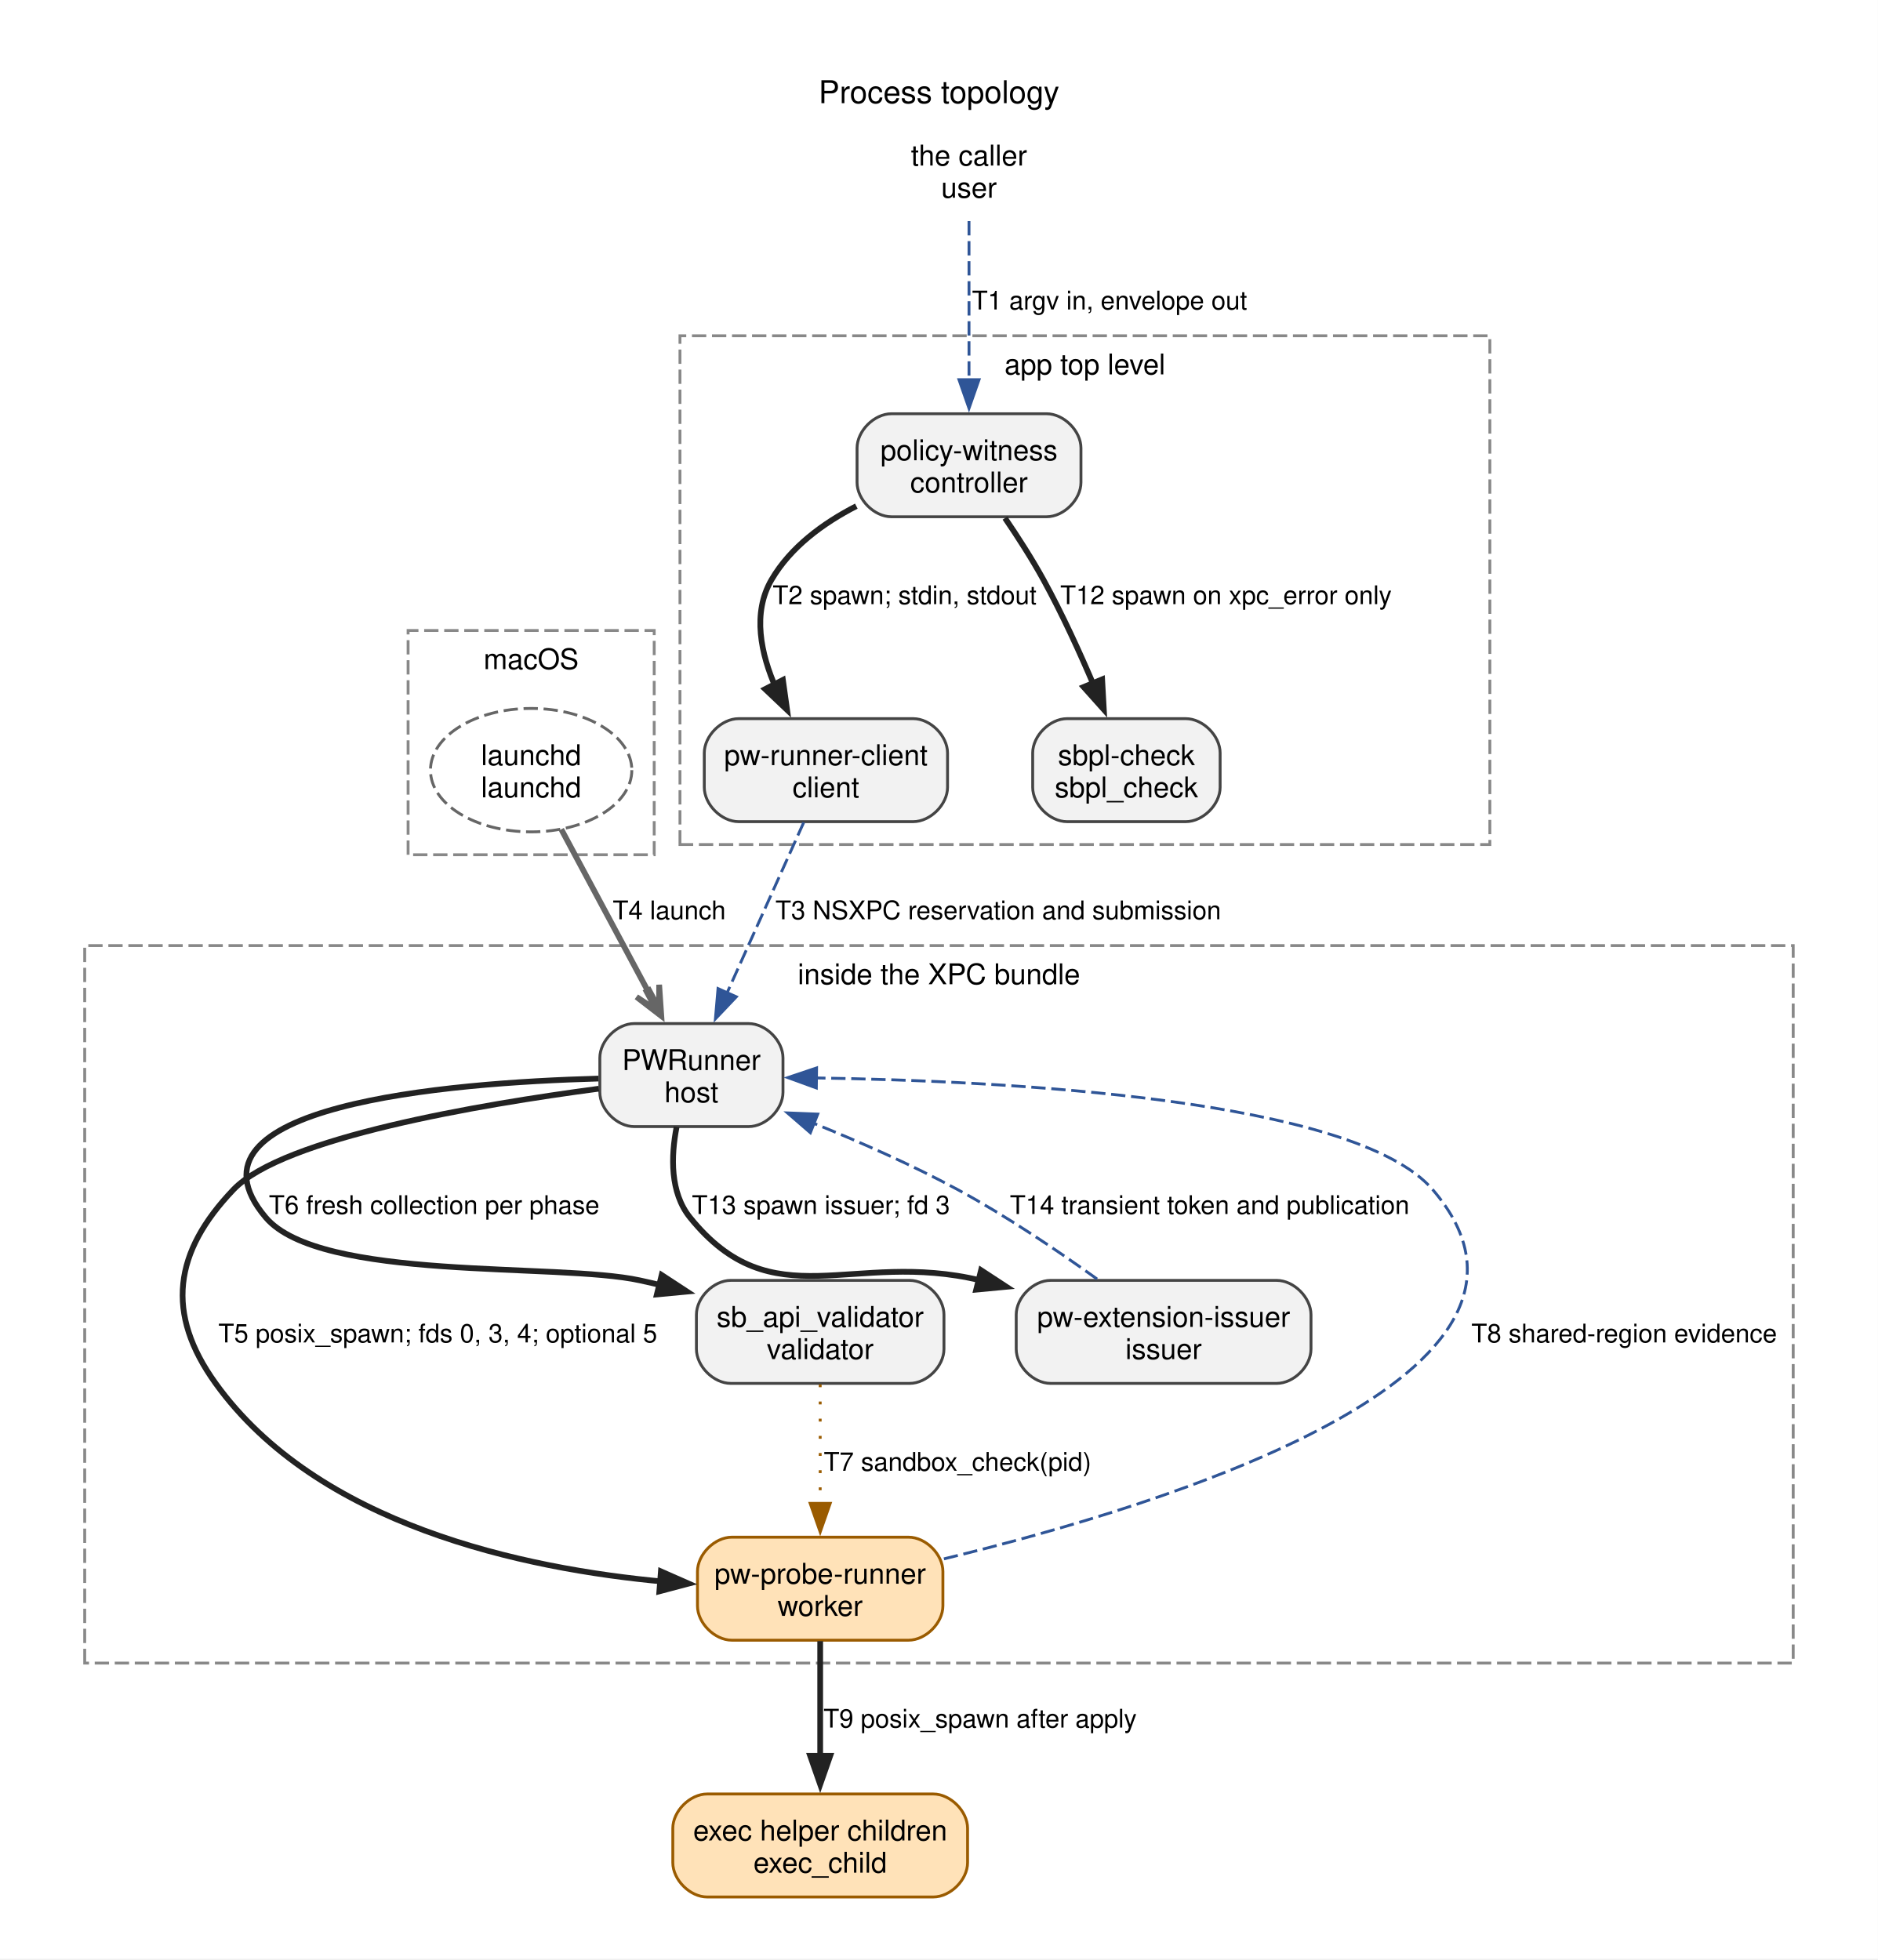
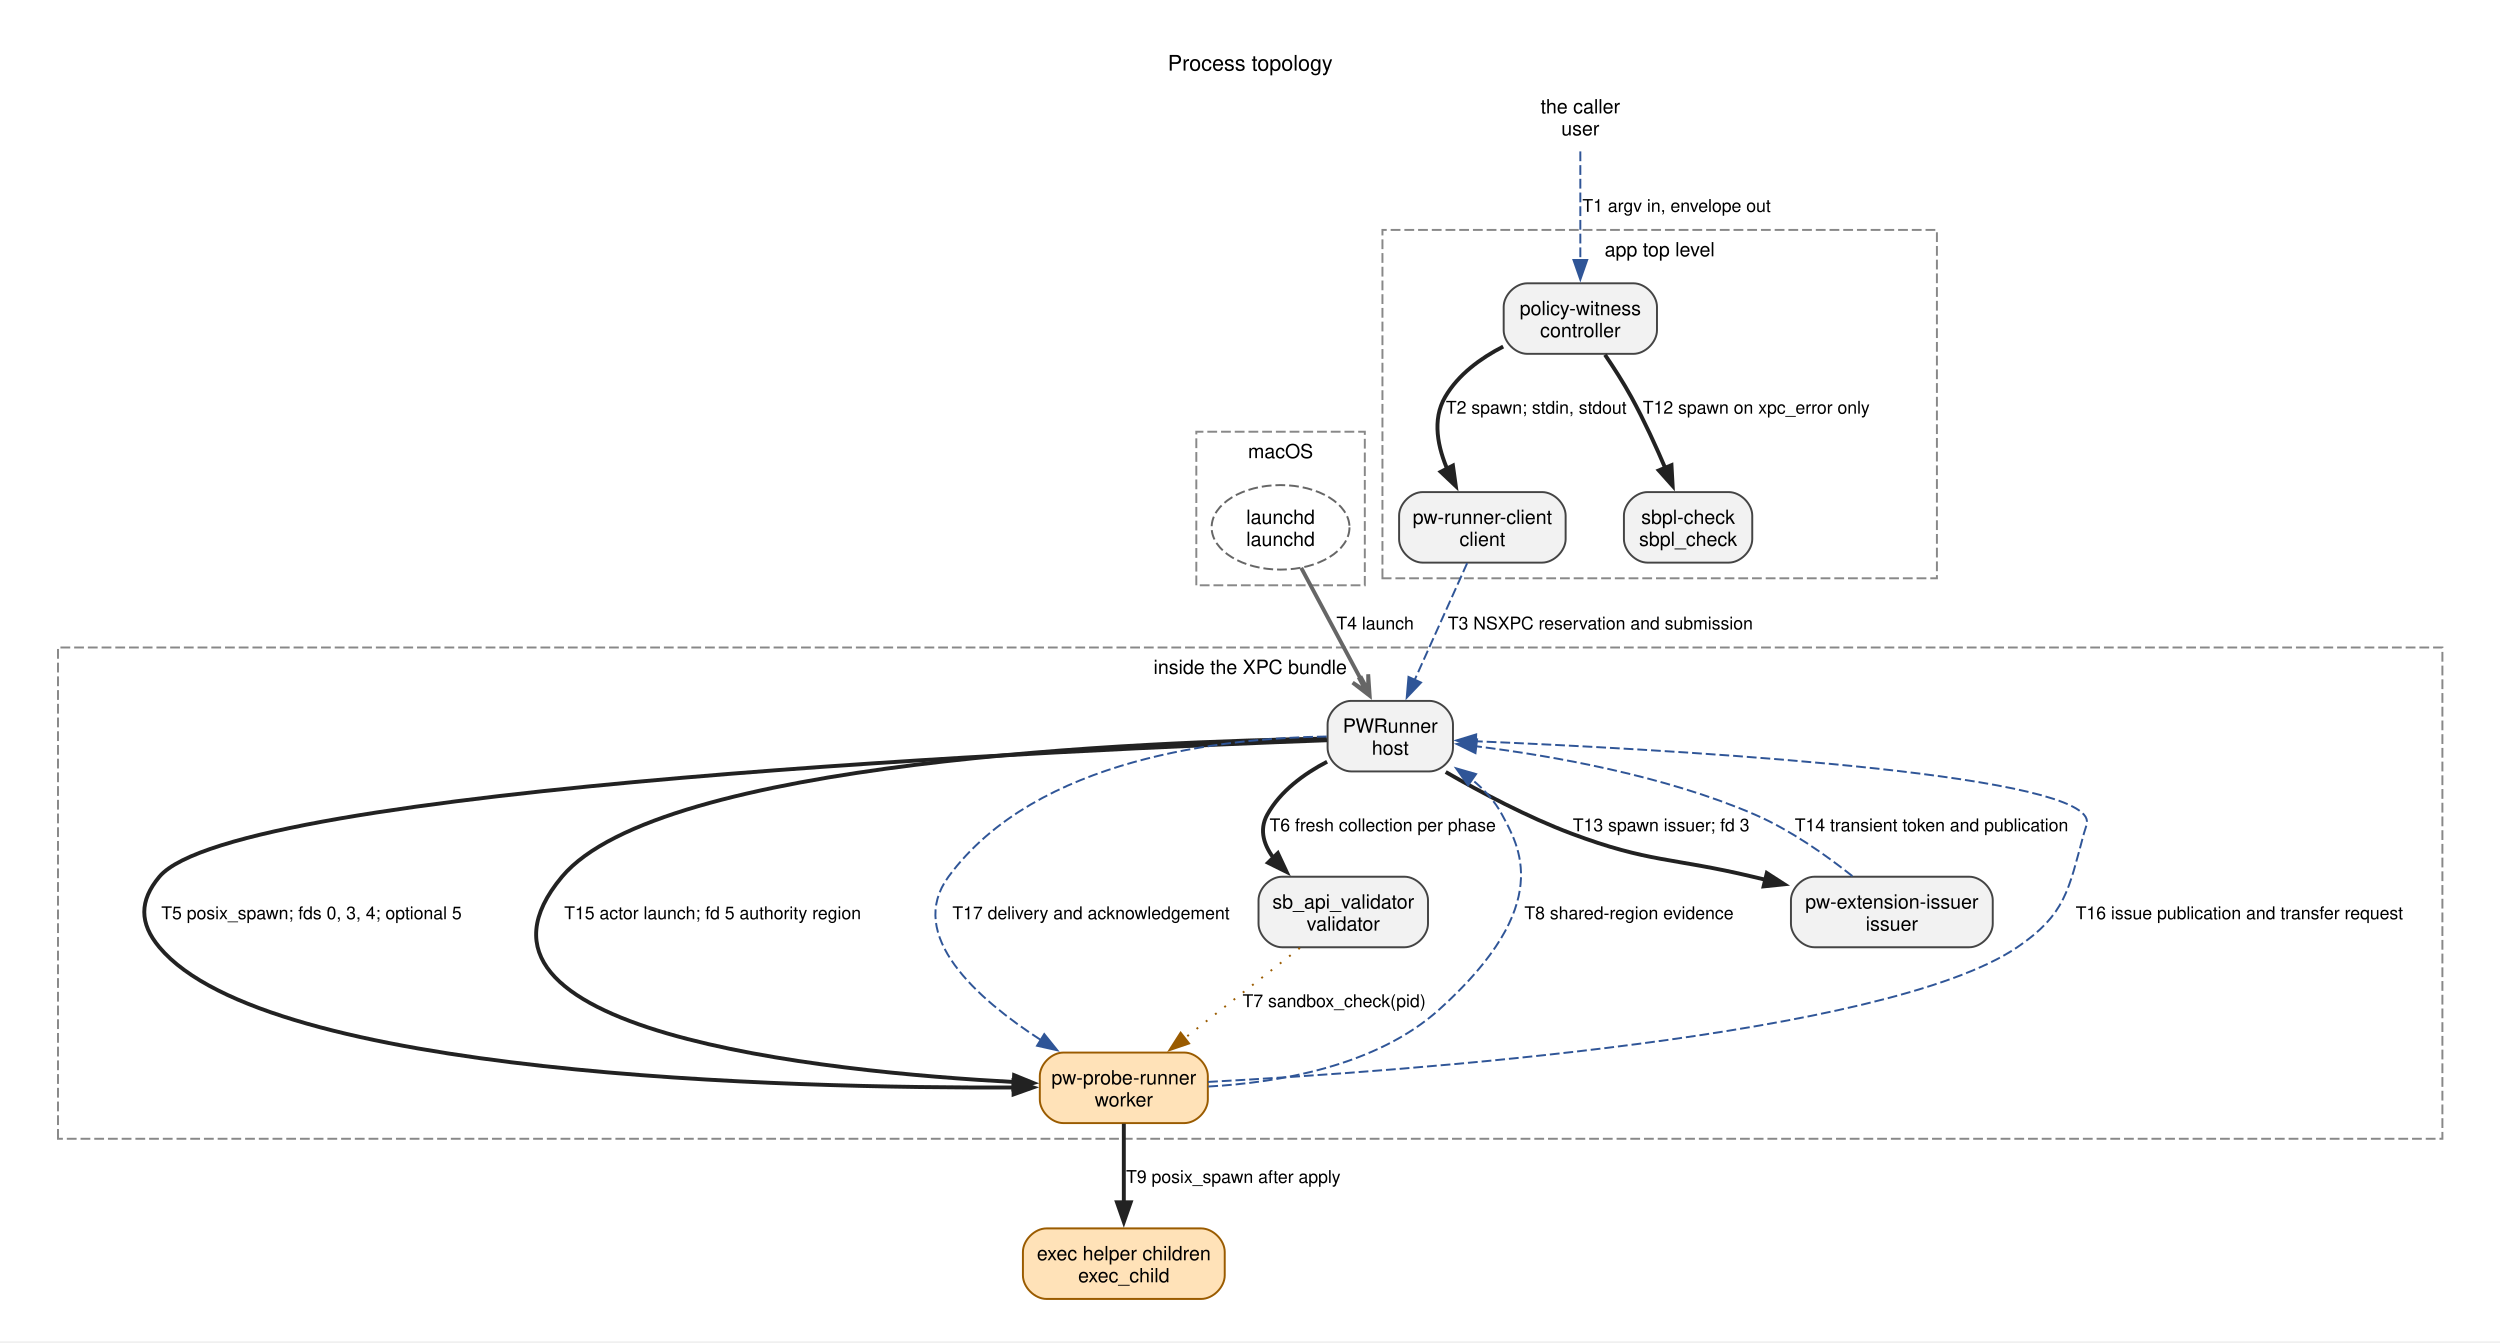
- <svg xmlns="http://www.w3.org/2000/svg" xmlns:xlink="http://www.w3.org/1999/xlink" width="656pt" height="685pt" viewBox="0.00 0.00 656.00 685.00">
+ <svg xmlns="http://www.w3.org/2000/svg" xmlns:xlink="http://www.w3.org/1999/xlink" width="1276pt" height="685pt" viewBox="0.00 0.00 1276.00 685.00">
  <g id="graph0" class="graph" transform="scale(1 1) rotate(0) translate(21.6 662.98)">
-     <polygon fill="white" stroke="none" points="-21.6,21.6 -21.6,-662.98 634.6,-662.98 634.6,21.6 -21.6,21.6" />
-     <text xml:space="preserve" text-anchor="middle" x="306.5" y="-626.93" font-family="Helvetica,sans-Serif" font-size="11.00">Process topology</text>
+     <polygon fill="white" stroke="none" points="-21.6,21.6 -21.6,-662.98 1254.6,-662.98 1254.6,21.6 -21.6,21.6" />
+     <text xml:space="preserve" text-anchor="middle" x="616.5" y="-626.93" font-family="Helvetica,sans-Serif" font-size="11.00">Process topology</text>
    <g id="clust1" class="cluster">
-       <polygon fill="white" stroke="#888888" stroke-dasharray="5,2" points="216,-367.82 216,-545.63 499,-545.63 499,-367.82 216,-367.82" />
-       <text xml:space="preserve" text-anchor="middle" x="357.5" y="-532.13" font-family="Helvetica,sans-Serif" font-size="10.00">app top level</text>
+       <polygon fill="white" stroke="#888888" stroke-dasharray="5,2" points="684,-367.82 684,-545.63 967,-545.63 967,-367.82 684,-367.82" />
+       <text xml:space="preserve" text-anchor="middle" x="825.5" y="-532.13" font-family="Helvetica,sans-Serif" font-size="10.00">app top level</text>
    </g>
    <g id="clust2" class="cluster">
-       <polygon fill="white" stroke="#888888" stroke-dasharray="5,2" points="8,-81.75 8,-332.5 605,-332.5 605,-81.75 8,-81.75" />
-       <text xml:space="preserve" text-anchor="middle" x="306.5" y="-319" font-family="Helvetica,sans-Serif" font-size="10.00">inside the XPC bundle</text>
+       <polygon fill="white" stroke="#888888" stroke-dasharray="5,2" points="8,-81.75 8,-332.5 1225,-332.5 1225,-81.75 8,-81.75" />
+       <text xml:space="preserve" text-anchor="middle" x="616.5" y="-319" font-family="Helvetica,sans-Serif" font-size="10.00">inside the XPC bundle</text>
    </g>
    <g id="clust3" class="cluster">
-       <polygon fill="white" stroke="#888888" stroke-dasharray="5,2" points="121,-364.25 121,-442.63 207,-442.63 207,-364.25 121,-364.25" />
-       <text xml:space="preserve" text-anchor="middle" x="164" y="-429.13" font-family="Helvetica,sans-Serif" font-size="10.00">macOS</text>
+       <polygon fill="white" stroke="#888888" stroke-dasharray="5,2" points="589,-364.25 589,-442.63 675,-442.63 675,-364.25 589,-364.25" />
+       <text xml:space="preserve" text-anchor="middle" x="632" y="-429.13" font-family="Helvetica,sans-Serif" font-size="10.00">macOS</text>
    </g>
    <g id="node1" class="node">
      <g id="a_node1">
        <a xlink:href="ARCHITECTURE.md#process-topology-nodes" xlink:title="controller: policy-witness | Rust; app top level; the caller; no; none; one run ">
-           <path fill="#f2f2f2" stroke="#444444" d="M344.12,-518.38C344.12,-518.38 289.88,-518.38 289.88,-518.38 283.88,-518.38 277.88,-512.38 277.88,-506.38 277.88,-506.38 277.88,-494.38 277.88,-494.38 277.88,-488.38 283.88,-482.38 289.88,-482.38 289.88,-482.38 344.12,-482.38 344.12,-482.38 350.12,-482.38 356.12,-488.38 356.12,-494.38 356.12,-494.38 356.12,-506.38 356.12,-506.38 356.12,-512.38 350.12,-518.38 344.12,-518.38" />
-           <text xml:space="preserve" text-anchor="middle" x="317" y="-502.13" font-family="Helvetica,sans-Serif" font-size="10.00">policy-witness</text>
-           <text xml:space="preserve" text-anchor="middle" x="317" y="-490.88" font-family="Helvetica,sans-Serif" font-size="10.00">controller</text>
+           <path fill="#f2f2f2" stroke="#444444" d="M812.12,-518.38C812.12,-518.38 757.88,-518.38 757.88,-518.38 751.88,-518.38 745.88,-512.38 745.88,-506.38 745.88,-506.38 745.88,-494.38 745.88,-494.38 745.88,-488.38 751.88,-482.38 757.88,-482.38 757.88,-482.38 812.12,-482.38 812.12,-482.38 818.12,-482.38 824.12,-488.38 824.12,-494.38 824.12,-494.38 824.12,-506.38 824.12,-506.38 824.12,-512.38 818.12,-518.38 812.12,-518.38" />
+           <text xml:space="preserve" text-anchor="middle" x="785" y="-502.13" font-family="Helvetica,sans-Serif" font-size="10.00">policy-witness</text>
+           <text xml:space="preserve" text-anchor="middle" x="785" y="-490.88" font-family="Helvetica,sans-Serif" font-size="10.00">controller</text>
        </a>
      </g>
    </g>
    <g id="node2" class="node">
      <g id="a_node2">
        <a xlink:href="ARCHITECTURE.md#process-topology-nodes" xlink:title="client: pw-runner-client | Swift; app top level; the controller; no; none; one helper per request; effect-free reservation attempts and the single execution invocation share one absolute deadline ">
-           <path fill="#f2f2f2" stroke="#444444" d="M297.5,-411.82C297.5,-411.82 236.5,-411.82 236.5,-411.82 230.5,-411.82 224.5,-405.82 224.5,-399.82 224.5,-399.82 224.5,-387.82 224.5,-387.82 224.5,-381.82 230.5,-375.82 236.5,-375.82 236.5,-375.82 297.5,-375.82 297.5,-375.82 303.5,-375.82 309.5,-381.82 309.5,-387.82 309.5,-387.82 309.5,-399.82 309.5,-399.82 309.5,-405.82 303.5,-411.82 297.5,-411.82" />
-           <text xml:space="preserve" text-anchor="middle" x="267" y="-395.57" font-family="Helvetica,sans-Serif" font-size="10.00">pw-runner-client</text>
-           <text xml:space="preserve" text-anchor="middle" x="267" y="-384.32" font-family="Helvetica,sans-Serif" font-size="10.00">client</text>
+           <path fill="#f2f2f2" stroke="#444444" d="M765.5,-411.82C765.5,-411.82 704.5,-411.82 704.5,-411.82 698.5,-411.82 692.5,-405.82 692.5,-399.82 692.5,-399.82 692.5,-387.82 692.5,-387.82 692.5,-381.82 698.5,-375.82 704.5,-375.82 704.5,-375.82 765.5,-375.82 765.5,-375.82 771.5,-375.82 777.5,-381.82 777.5,-387.82 777.5,-387.82 777.5,-399.82 777.5,-399.82 777.5,-405.82 771.5,-411.82 765.5,-411.82" />
+           <text xml:space="preserve" text-anchor="middle" x="735" y="-395.57" font-family="Helvetica,sans-Serif" font-size="10.00">pw-runner-client</text>
+           <text xml:space="preserve" text-anchor="middle" x="735" y="-384.32" font-family="Helvetica,sans-Serif" font-size="10.00">client</text>
        </a>
      </g>
    </g>
    <g id="edge2" class="edge">
      <g id="a_edge2">
        <a xlink:href="ARCHITECTURE.md#process-topology-edges" xlink:title="T2: spawn once; held request on stdin, read to EOF; versioned client capture on stdout |  ">
-           <path fill="none" stroke="#222222" stroke-width="2" d="M277.63,-486.09C266.02,-480.13 254.66,-471.79 248,-460.38 241.21,-448.75 244.2,-434.51 249.62,-422.28" />
-           <polygon fill="#222222" stroke="#222222" stroke-width="2" points="251.97,-425.36 253.44,-414.86 245.75,-422.15 251.97,-425.36" />
+           <path fill="none" stroke="#222222" stroke-width="2" d="M745.63,-486.09C734.02,-480.13 722.66,-471.79 716,-460.38 709.21,-448.75 712.2,-434.51 717.62,-422.28" />
+           <polygon fill="#222222" stroke="#222222" stroke-width="2" points="719.97,-425.36 721.44,-414.86 713.75,-422.15 719.97,-425.36" />
        </a>
      </g>
      <g id="a_edge2-label">
        <a xlink:href="ARCHITECTURE.md#process-topology-edges" xlink:title="T2 spawn; stdin, stdout">
-           <text xml:space="preserve" text-anchor="middle" x="294.5" y="-451.83" font-family="Helvetica,sans-Serif" font-size="9.00">T2 spawn; stdin, stdout</text>
+           <text xml:space="preserve" text-anchor="middle" x="762.5" y="-451.83" font-family="Helvetica,sans-Serif" font-size="9.00">T2 spawn; stdin, stdout</text>
        </a>
      </g>
    </g>
    <g id="node3" class="node">
      <g id="a_node3">
        <a xlink:href="ARCHITECTURE.md#process-topology-nodes" xlink:title="sbpl_check: sbpl-check | Rust; app top level; the controller, only for an admitted client terminal xpc_error; no; sandbox_compile_string and params; never applies; one compile ">
-           <path fill="#f2f2f2" stroke="#444444" d="M392.75,-411.82C392.75,-411.82 351.25,-411.82 351.25,-411.82 345.25,-411.82 339.25,-405.82 339.25,-399.82 339.25,-399.82 339.25,-387.82 339.25,-387.82 339.25,-381.82 345.25,-375.82 351.25,-375.82 351.25,-375.82 392.75,-375.82 392.75,-375.82 398.75,-375.82 404.75,-381.82 404.75,-387.82 404.75,-387.82 404.75,-399.82 404.75,-399.82 404.75,-405.82 398.75,-411.82 392.75,-411.82" />
-           <text xml:space="preserve" text-anchor="middle" x="372" y="-395.57" font-family="Helvetica,sans-Serif" font-size="10.00">sbpl-check</text>
-           <text xml:space="preserve" text-anchor="middle" x="372" y="-384.32" font-family="Helvetica,sans-Serif" font-size="10.00">sbpl_check</text>
+           <path fill="#f2f2f2" stroke="#444444" d="M860.75,-411.82C860.75,-411.82 819.25,-411.82 819.25,-411.82 813.25,-411.82 807.25,-405.82 807.25,-399.82 807.25,-399.82 807.25,-387.82 807.25,-387.82 807.25,-381.82 813.25,-375.82 819.25,-375.82 819.25,-375.82 860.75,-375.82 860.75,-375.82 866.75,-375.82 872.75,-381.82 872.75,-387.82 872.75,-387.82 872.75,-399.82 872.75,-399.82 872.75,-405.82 866.75,-411.82 860.75,-411.82" />
+           <text xml:space="preserve" text-anchor="middle" x="840" y="-395.57" font-family="Helvetica,sans-Serif" font-size="10.00">sbpl-check</text>
+           <text xml:space="preserve" text-anchor="middle" x="840" y="-384.32" font-family="Helvetica,sans-Serif" font-size="10.00">sbpl_check</text>
        </a>
      </g>
    </g>
    <g id="edge10" class="edge">
      <g id="a_edge10">
        <a xlink:href="ARCHITECTURE.md#process-topology-edges" xlink:title="T12: spawn only for an admitted client terminal xpc_error; held request in; helper envelope out |  ">
-           <path fill="none" stroke="#222222" stroke-width="2" d="M329.57,-481.92C334.07,-475.33 339,-467.66 343,-460.38 349.58,-448.4 355.86,-434.62 360.88,-422.8" />
-           <polygon fill="#222222" stroke="#222222" stroke-width="2" points="363.52,-425.56 364.11,-414.98 357.05,-422.88 363.52,-425.56" />
+           <path fill="none" stroke="#222222" stroke-width="2" d="M797.57,-481.92C802.07,-475.33 807,-467.66 811,-460.38 817.58,-448.4 823.86,-434.62 828.88,-422.8" />
+           <polygon fill="#222222" stroke="#222222" stroke-width="2" points="831.52,-425.56 832.11,-414.98 825.05,-422.88 831.52,-425.56" />
        </a>
      </g>
      <g id="a_edge10-label">
        <a xlink:href="ARCHITECTURE.md#process-topology-edges" xlink:title="T12 spawn on xpc_error only">
-           <text xml:space="preserve" text-anchor="middle" x="406.79" y="-451.83" font-family="Helvetica,sans-Serif" font-size="9.00">T12 spawn on xpc_error only</text>
+           <text xml:space="preserve" text-anchor="middle" x="874.79" y="-451.83" font-family="Helvetica,sans-Serif" font-size="9.00">T12 spawn on xpc_error only</text>
        </a>
      </g>
    </g>
    <g id="node4" class="node">
      <g id="a_node4">
-         <a xlink:href="ARCHITECTURE.md#process-topology-nodes" xlink:title="host: PWRunner | Swift; inside the XPC bundle; launchd: XPC service lookup, or a Mach service for BYOXPC; no; none, by the invariance rule; one reservation and at most one specimen; unused reservation expiry or abandonment retires the host; terminal reply flush delay 50 milliseconds is best effort All authorized connections share one locked reservation slot. Only the connection holding its grant can consume it, before specimen decoding. Stale expiry or disconnect cannot retire an executing owner; client loss after submission never permits replay.">
-           <path fill="#f2f2f2" stroke="#444444" d="M240,-305.25C240,-305.25 200,-305.25 200,-305.25 194,-305.25 188,-299.25 188,-293.25 188,-293.25 188,-281.25 188,-281.25 188,-275.25 194,-269.25 200,-269.25 200,-269.25 240,-269.25 240,-269.25 246,-269.25 252,-275.25 252,-281.25 252,-281.25 252,-293.25 252,-293.25 252,-299.25 246,-305.25 240,-305.25" />
-           <text xml:space="preserve" text-anchor="middle" x="220" y="-289" font-family="Helvetica,sans-Serif" font-size="10.00">PWRunner</text>
-           <text xml:space="preserve" text-anchor="middle" x="220" y="-277.75" font-family="Helvetica,sans-Serif" font-size="10.00">host</text>
+         <a xlink:href="ARCHITECTURE.md#process-topology-nodes" xlink:title="host: PWRunner | Swift; inside the XPC bundle; launchd: XPC service lookup, or a Mach service for BYOXPC; no; none, by the invariance rule; actor-form token custody copies, compares and erases bytes without a sandbox call; one reservation and at most one specimen; unused reservation expiry or abandonment retires the host; terminal reply flush delay 50 milliseconds is best effort All authorized connections share one locked reservation slot. Only the connection holding its grant can consume it, before specimen decoding. Stale expiry or disconnect cannot retire an executing owner; client loss after submission never permits replay.">
+           <path fill="#f2f2f2" stroke="#444444" d="M708,-305.25C708,-305.25 668,-305.25 668,-305.25 662,-305.25 656,-299.25 656,-293.25 656,-293.25 656,-281.25 656,-281.25 656,-275.25 662,-269.25 668,-269.25 668,-269.25 708,-269.25 708,-269.25 714,-269.25 720,-275.25 720,-281.25 720,-281.25 720,-293.25 720,-293.25 720,-299.25 714,-305.25 708,-305.25" />
+           <text xml:space="preserve" text-anchor="middle" x="688" y="-289" font-family="Helvetica,sans-Serif" font-size="10.00">PWRunner</text>
+           <text xml:space="preserve" text-anchor="middle" x="688" y="-277.75" font-family="Helvetica,sans-Serif" font-size="10.00">host</text>
        </a>
      </g>
    </g>
    <g id="edge3" class="edge">
      <g id="a_edge3">
        <a xlink:href="ARCHITECTURE.md#process-topology-edges" xlink:title="T3: effect-free NSXPC reservation, then one runReservedSpecimen call and its reply |  ">
-           <path fill="none" stroke="#2f5597" stroke-dasharray="5,2" d="M259.24,-375.55C251.96,-359.35 240.95,-334.86 232.44,-315.94" />
-           <polygon fill="#2f5597" stroke="#2f5597" points="235.69,-314.61 228.39,-306.92 229.3,-317.48 235.69,-314.61" />
+           <path fill="none" stroke="#2f5597" stroke-dasharray="5,2" d="M727.24,-375.55C719.96,-359.35 708.95,-334.86 700.44,-315.94" />
+           <polygon fill="#2f5597" stroke="#2f5597" points="703.69,-314.61 696.39,-306.92 697.3,-317.48 703.69,-314.61" />
        </a>
      </g>
      <g id="a_edge3-label">
        <a xlink:href="ARCHITECTURE.md#process-topology-edges" xlink:title="T3 NSXPC reservation and submission">
-           <text xml:space="preserve" text-anchor="middle" x="327.21" y="-341.7" font-family="Helvetica,sans-Serif" font-size="9.00">T3 NSXPC reservation and submission</text>
+           <text xml:space="preserve" text-anchor="middle" x="795.21" y="-341.7" font-family="Helvetica,sans-Serif" font-size="9.00">T3 NSXPC reservation and submission</text>
        </a>
      </g>
    </g>
    <g id="node5" class="node">
      <g id="a_node5">
-         <a xlink:href="ARCHITECTURE.md#process-topology-nodes" xlink:title="worker: pw-probe-runner | C; inside the XPC bundle; the host; yes; applies the specimen policy to itself; sandbox_compile_string, params, sandbox_apply; sandbox_extension_consume and sandbox_extension_release; one specimen; one application and all ordered phases; terminal publication exits without host permission ">
-           <path fill="#ffe2b8" stroke="#9a5b00" d="M295.88,-125.75C295.88,-125.75 234.12,-125.75 234.12,-125.75 228.12,-125.75 222.12,-119.75 222.12,-113.75 222.12,-113.75 222.12,-101.75 222.12,-101.75 222.12,-95.75 228.12,-89.75 234.12,-89.75 234.12,-89.75 295.88,-89.75 295.88,-89.75 301.88,-89.75 307.88,-95.75 307.88,-101.75 307.88,-101.75 307.88,-113.75 307.88,-113.75 307.88,-119.75 301.88,-125.75 295.88,-125.75" />
-           <text xml:space="preserve" text-anchor="middle" x="265" y="-109.5" font-family="Helvetica,sans-Serif" font-size="10.00">pw-probe-runner</text>
-           <text xml:space="preserve" text-anchor="middle" x="265" y="-98.25" font-family="Helvetica,sans-Serif" font-size="10.00">worker</text>
+         <a xlink:href="ARCHITECTURE.md#process-topology-nodes" xlink:title="worker: pw-probe-runner | C; inside the XPC bundle; the host; yes; applies the specimen policy to itself; sandbox_compile_string, params, sandbox_apply; sandbox_extension_consume and sandbox_extension_release; sandbox_extension_issue_file in an actor; one specimen in the single-worker form, or one actor of an actor-form specimen; one application (none for an unapplied actor) and all of its ordered visits; parked between visits; terminal publication exits without host permission ">
+           <path fill="#ffe2b8" stroke="#9a5b00" d="M582.88,-125.75C582.88,-125.75 521.12,-125.75 521.12,-125.75 515.12,-125.75 509.12,-119.75 509.12,-113.75 509.12,-113.75 509.12,-101.75 509.12,-101.75 509.12,-95.75 515.12,-89.75 521.12,-89.75 521.12,-89.75 582.88,-89.75 582.88,-89.75 588.88,-89.75 594.88,-95.75 594.88,-101.75 594.88,-101.75 594.88,-113.75 594.88,-113.75 594.88,-119.75 588.88,-125.75 582.88,-125.75" />
+           <text xml:space="preserve" text-anchor="middle" x="552" y="-109.5" font-family="Helvetica,sans-Serif" font-size="10.00">pw-probe-runner</text>
+           <text xml:space="preserve" text-anchor="middle" x="552" y="-98.25" font-family="Helvetica,sans-Serif" font-size="10.00">worker</text>
        </a>
      </g>
    </g>
    <g id="edge5" class="edge">
      <g id="a_edge5">
        <a xlink:href="ARCHITECTURE.md#process-topology-edges" xlink:title="T5: posix_spawn; fd 0 policy pipe, fd 3 shared region, fd 4 ready pipe; optional fd 5 transient token channel |  Policy delivery uses nonblocking writes under one absolute monotonic deadline (the worker_policy_transfer limit) beginning after spawn. Expiry closes input and enters cleanup before readiness or sentinel polling. The pipe carries no framing: the host writes the submission's byte count into the shared header before spawn, and the worker at EOF publishes the count it read and refuses a different length before compiling.">
-           <path fill="none" stroke="#222222" stroke-width="2" d="M187.63,-282.49C146.1,-276.98 77.34,-265.38 60,-247.25 39.1,-225.4 36.09,-204.04 53.75,-179.5 89.28,-130.13 160.87,-114.72 210.81,-110.17" />
-           <polygon fill="#222222" stroke="#222222" stroke-width="2" points="209.34,-113.8 219.04,-109.53 208.8,-106.82 209.34,-113.8" />
+           <path fill="none" stroke="#222222" stroke-width="2" d="M655.69,-285.16C532.66,-280.67 98.45,-261.65 59.75,-215.5 49.47,-203.24 49.47,-191.76 59.75,-179.5 114.85,-113.78 380.91,-107.45 497.3,-107.92" />
+           <polygon fill="#222222" stroke="#222222" stroke-width="2" points="495.7,-111.41 505.72,-107.97 495.74,-104.41 495.7,-111.41" />
        </a>
      </g>
      <g id="a_edge5-label">
        <a xlink:href="ARCHITECTURE.md#process-topology-edges" xlink:title="T5 posix_spawn; fds 0, 3, 4; optional 5">
-           <text xml:space="preserve" text-anchor="middle" x="131.38" y="-193.82" font-family="Helvetica,sans-Serif" font-size="9.00">T5 posix_spawn; fds 0, 3, 4; optional 5</text>
+           <text xml:space="preserve" text-anchor="middle" x="137.38" y="-193.82" font-family="Helvetica,sans-Serif" font-size="9.00">T5 posix_spawn; fds 0, 3, 4; optional 5</text>
+         </a>
+       </g>
+     </g>
+     <g id="edge13" class="edge">
+       <g id="a_edge13">
+         <a xlink:href="ARCHITECTURE.md#process-topology-edges" xlink:title="T15: actor form: posix_spawn with an empty environment and null standard streams; fd 5 the actor's own authority region; activation ordinal and shared lifetime cutoff in the evidence header |  One region per actor, mapped by the host before launch and by that actor before application; a validator or another actor never maps it. Setup allowance 10,000 milliseconds; lifetime cutoff 180,000 milliseconds.">
+           <path fill="none" stroke="#222222" stroke-width="2" d="M655.53,-286C565.35,-284.55 315.17,-275.13 265.25,-215.5 199.24,-136.65 397.03,-116.01 497.4,-110.63" />
+           <polygon fill="#222222" stroke="#222222" stroke-width="2" points="496.01,-114.21 505.82,-110.21 495.66,-107.21 496.01,-114.21" />
+         </a>
+       </g>
+       <g id="a_edge13-label">
+         <a xlink:href="ARCHITECTURE.md#process-topology-edges" xlink:title="T15 actor launch; fd 5 authority region">
+           <text xml:space="preserve" text-anchor="middle" x="342.12" y="-193.82" font-family="Helvetica,sans-Serif" font-size="9.00">T15 actor launch; fd 5 authority region</text>
+         </a>
+       </g>
+     </g>
+     <g id="edge15" class="edge">
+       <g id="a_edge15">
+         <a xlink:href="ARCHITECTURE.md#process-topology-edges" xlink:title="T17: delivery into the recipient's assigned inbound slot; the parked recipient validates framing and acknowledges without consuming |  The host compares the recipient's accepted bytes with its custody copy before crediting delivery; custody is erased at the token's last declared transfer.">
+           <path fill="none" stroke="#2f5597" stroke-dasharray="5,2" d="M655.54,-287.06C604.66,-286.33 507.31,-276.52 462.5,-215.5 440.55,-185.6 477.02,-153.22 509.79,-132.05" />
+           <polygon fill="#2f5597" stroke="#2f5597" points="511.39,-135.18 518.04,-126.92 507.7,-129.23 511.39,-135.18" />
+         </a>
+       </g>
+       <g id="a_edge15-label">
+         <a xlink:href="ARCHITECTURE.md#process-topology-edges" xlink:title="T17 delivery and acknowledgement">
+           <text xml:space="preserve" text-anchor="middle" x="535.25" y="-193.82" font-family="Helvetica,sans-Serif" font-size="9.00">T17 delivery and acknowledgement</text>
        </a>
      </g>
    </g>
    <g id="node6" class="node">
      <g id="a_node6">
        <a xlink:href="ARCHITECTURE.md#process-topology-nodes" xlink:title="validator: sb_api_validator | C; inside the XPC bundle; the host at each eligible phase arrival; no; sandbox_check; one phase collection ">
-           <path fill="#f2f2f2" stroke="#444444" d="M296.25,-215.5C296.25,-215.5 233.75,-215.5 233.75,-215.5 227.75,-215.5 221.75,-209.5 221.75,-203.5 221.75,-203.5 221.75,-191.5 221.75,-191.5 221.75,-185.5 227.75,-179.5 233.75,-179.5 233.75,-179.5 296.25,-179.5 296.25,-179.5 302.25,-179.5 308.25,-185.5 308.25,-191.5 308.25,-191.5 308.25,-203.5 308.25,-203.5 308.25,-209.5 302.25,-215.5 296.25,-215.5" />
-           <text xml:space="preserve" text-anchor="middle" x="265" y="-199.25" font-family="Helvetica,sans-Serif" font-size="10.00">sb_api_validator</text>
-           <text xml:space="preserve" text-anchor="middle" x="265" y="-188" font-family="Helvetica,sans-Serif" font-size="10.00">validator</text>
+           <path fill="#f2f2f2" stroke="#444444" d="M695.25,-215.5C695.25,-215.5 632.75,-215.5 632.75,-215.5 626.75,-215.5 620.75,-209.5 620.75,-203.5 620.75,-203.5 620.75,-191.5 620.75,-191.5 620.75,-185.5 626.75,-179.5 632.75,-179.5 632.75,-179.5 695.25,-179.5 695.25,-179.5 701.25,-179.5 707.25,-185.5 707.25,-191.5 707.25,-191.5 707.25,-203.5 707.25,-203.5 707.25,-209.5 701.25,-215.5 695.25,-215.5" />
+           <text xml:space="preserve" text-anchor="middle" x="664" y="-199.25" font-family="Helvetica,sans-Serif" font-size="10.00">sb_api_validator</text>
+           <text xml:space="preserve" text-anchor="middle" x="664" y="-188" font-family="Helvetica,sans-Serif" font-size="10.00">validator</text>
        </a>
      </g>
    </g>
    <g id="edge6" class="edge">
      <g id="a_edge6">
        <a xlink:href="ARCHITECTURE.md#process-topology-edges" xlink:title="T6: fresh posix_spawn --batch &lt;pid&gt; per eligible phase; bundle-local default or explicit override; bounded NDJSON |  ">
-           <path fill="none" stroke="#222222" stroke-width="2" d="M187.53,-286.03C134.45,-284.56 38.17,-276.61 71.25,-237.5 90.28,-215 173.22,-221.79 202,-215.5 204.76,-214.9 207.58,-214.25 210.42,-213.57" />
-           <polygon fill="#222222" stroke="#222222" stroke-width="2" points="209.61,-217.38 218.48,-211.58 207.93,-210.59 209.61,-217.38" />
+           <path fill="none" stroke="#222222" stroke-width="2" d="M655.75,-274.19C643.97,-268.03 631.92,-259.25 625.25,-247.25 620.76,-239.17 623.59,-231.04 629.36,-223.81" />
+           <polygon fill="#222222" stroke="#222222" stroke-width="2" points="630.61,-227.54 635.1,-217.94 625.6,-222.64 630.61,-227.54" />
        </a>
      </g>
      <g id="a_edge6-label">
        <a xlink:href="ARCHITECTURE.md#process-topology-edges" xlink:title="T6 fresh collection per phase">
-           <text xml:space="preserve" text-anchor="middle" x="130.12" y="-238.7" font-family="Helvetica,sans-Serif" font-size="9.00">T6 fresh collection per phase</text>
+           <text xml:space="preserve" text-anchor="middle" x="684.12" y="-238.7" font-family="Helvetica,sans-Serif" font-size="9.00">T6 fresh collection per phase</text>
        </a>
      </g>
    </g>
    <g id="node7" class="node">
      <g id="a_node7">
        <a xlink:href="ARCHITECTURE.md#process-topology-nodes" xlink:title="issuer: pw-extension-issuer | inside the XPC bundle; one declaration before worker creation; confirmed clean reap required for delivery; C; the host; outside the specimen policy; ordinary process authority; sandbox_extension_issue_file ">
-           <path fill="#f2f2f2" stroke="#444444" d="M424.5,-215.5C424.5,-215.5 345.5,-215.5 345.5,-215.5 339.5,-215.5 333.5,-209.5 333.5,-203.5 333.5,-203.5 333.5,-191.5 333.5,-191.5 333.5,-185.5 339.5,-179.5 345.5,-179.5 345.5,-179.5 424.5,-179.5 424.5,-179.5 430.5,-179.5 436.5,-185.5 436.5,-191.5 436.5,-191.5 436.5,-203.5 436.5,-203.5 436.5,-209.5 430.5,-215.5 424.5,-215.5" />
-           <text xml:space="preserve" text-anchor="middle" x="385" y="-199.25" font-family="Helvetica,sans-Serif" font-size="10.00">pw-extension-issuer</text>
-           <text xml:space="preserve" text-anchor="middle" x="385" y="-188" font-family="Helvetica,sans-Serif" font-size="10.00">issuer</text>
+           <path fill="#f2f2f2" stroke="#444444" d="M983.5,-215.5C983.5,-215.5 904.5,-215.5 904.5,-215.5 898.5,-215.5 892.5,-209.5 892.5,-203.5 892.5,-203.5 892.5,-191.5 892.5,-191.5 892.5,-185.5 898.5,-179.5 904.5,-179.5 904.5,-179.5 983.5,-179.5 983.5,-179.5 989.5,-179.5 995.5,-185.5 995.5,-191.5 995.5,-191.5 995.5,-203.5 995.5,-203.5 995.5,-209.5 989.5,-215.5 983.5,-215.5" />
+           <text xml:space="preserve" text-anchor="middle" x="944" y="-199.25" font-family="Helvetica,sans-Serif" font-size="10.00">pw-extension-issuer</text>
+           <text xml:space="preserve" text-anchor="middle" x="944" y="-188" font-family="Helvetica,sans-Serif" font-size="10.00">issuer</text>
        </a>
      </g>
    </g>
    <g id="edge11" class="edge">
      <g id="a_edge11">
        <a xlink:href="ARCHITECTURE.md#process-topology-edges" xlink:title="T13: fresh ordinary-authority issuer; fd 3 token mapping, stdio /dev/null, empty environment |  Issuer wait 5,000 milliseconds; cleanup may overrun. Missing capability refuses extension specimens.">
-           <path fill="none" stroke="#222222" stroke-width="2" d="M214.83,-269.14C212.84,-258.89 212.49,-246.2 219.5,-237.5 248.48,-201.57 276.13,-226.32 321,-215.5 321.37,-215.41 321.73,-215.32 322.1,-215.23" />
-           <polygon fill="#222222" stroke="#222222" stroke-width="2" points="321.21,-219.06 330.07,-213.26 319.52,-212.27 321.21,-219.06" />
+           <path fill="none" stroke="#222222" stroke-width="2" d="M716.29,-268.95C734.18,-258.62 758.07,-245.92 780.5,-237.5 820.06,-222.64 831.9,-225.31 873,-215.5 875.6,-214.88 878.25,-214.25 880.94,-213.61" />
+           <polygon fill="#222222" stroke="#222222" stroke-width="2" points="880.19,-217.38 889.1,-211.65 878.56,-210.57 880.19,-217.38" />
        </a>
      </g>
      <g id="a_edge11-label">
        <a xlink:href="ARCHITECTURE.md#process-topology-edges" xlink:title="T13 spawn issuer; fd 3">
-           <text xml:space="preserve" text-anchor="middle" x="265.25" y="-238.7" font-family="Helvetica,sans-Serif" font-size="9.00">T13 spawn issuer; fd 3</text>
+           <text xml:space="preserve" text-anchor="middle" x="826.25" y="-238.7" font-family="Helvetica,sans-Serif" font-size="9.00">T13 spawn issuer; fd 3</text>
        </a>
      </g>
    </g>
    <g id="edge8" class="edge">
      <g id="a_edge8">
        <a xlink:href="ARCHITECTURE.md#process-topology-edges" xlink:title="T8: immutable phase arrivals, acknowledgements and completions; numbered releases before actions; separate native call markers/results and fresh-read syscall observations |  ">
-           <path fill="none" stroke="#2f5597" stroke-dasharray="5,2" d="M308.23,-118.17C385.57,-136.91 534.57,-182.68 479,-247.25 451.72,-278.95 329.91,-285.23 263.51,-286.25" />
-           <polygon fill="#2f5597" stroke="#2f5597" points="263.65,-282.75 253.7,-286.37 263.74,-289.75 263.65,-282.75" />
+           <path fill="none" stroke="#2f5597" stroke-dasharray="5,2" d="M595.1,-108.41C630.84,-110.4 680.83,-118.79 713,-147.75 772.64,-201.44 753.36,-231.4 745,-247.25 741.35,-254.16 735.87,-260.08 729.72,-265.07" />
+           <polygon fill="#2f5597" stroke="#2f5597" points="727.73,-262.19 721.61,-270.83 731.78,-267.89 727.73,-262.19" />
        </a>
      </g>
      <g id="a_edge8-label">
        <a xlink:href="ARCHITECTURE.md#process-topology-edges" xlink:title="T8 shared-region evidence">
-           <text xml:space="preserve" text-anchor="middle" x="545.93" y="-193.82" font-family="Helvetica,sans-Serif" font-size="9.00">T8 shared-region evidence</text>
+           <text xml:space="preserve" text-anchor="middle" x="809.83" y="-193.82" font-family="Helvetica,sans-Serif" font-size="9.00">T8 shared-region evidence</text>
+         </a>
+       </g>
+     </g>
+     <g id="edge14" class="edge">
+       <g id="a_edge14">
+         <a xlink:href="ARCHITECTURE.md#process-topology-edges" xlink:title="T16: outbound token publication after a nonnull native issue, and transfer requests naming the sending action; the host acknowledges custody and answers requests |  Exchange allowance 5,000 milliseconds on each side; expiry is a transport status, never a native result. The worker erases its scratch whatever the answer.">
+           <path fill="none" stroke="#2f5597" stroke-dasharray="5,2" d="M595.01,-110.77C695.25,-116.21 941.01,-133.94 1008,-179.5 1032.71,-196.3 1034.17,-208.66 1042,-237.5 1043.14,-241.68 1044.89,-244.02 1042,-247.25 1021.62,-270 821.74,-280.87 731.64,-284.64" />
+           <polygon fill="#2f5597" stroke="#2f5597" points="731.56,-281.14 721.71,-285.04 731.84,-288.14 731.56,-281.14" />
+         </a>
+       </g>
+       <g id="a_edge14-label">
+         <a xlink:href="ARCHITECTURE.md#process-topology-edges" xlink:title="T16 issue publication and transfer request">
+           <text xml:space="preserve" text-anchor="middle" x="1121.37" y="-193.82" font-family="Helvetica,sans-Serif" font-size="9.00">T16 issue publication and transfer request</text>
        </a>
      </g>
    </g>
    <g id="node10" class="node">
      <g id="a_node10">
        <a xlink:href="ARCHITECTURE.md#process-topology-nodes" xlink:title="exec_child: exec helper children | caller-supplied; the caller's path; the worker; inherit the worker's sandbox; none of PolicyWitness's; the worker bounds collection and leader reap; ordinary completion and worker death can leave same-group descendants alive; escaped descendants are not contained ">
-           <path fill="#ffe2b8" stroke="#9a5b00" d="M304.5,-36C304.5,-36 225.5,-36 225.5,-36 219.5,-36 213.5,-30 213.5,-24 213.5,-24 213.5,-12 213.5,-12 213.5,-6 219.5,0 225.5,0 225.5,0 304.5,0 304.5,0 310.5,0 316.5,-6 316.5,-12 316.5,-12 316.5,-24 316.5,-24 316.5,-30 310.5,-36 304.5,-36" />
-           <text xml:space="preserve" text-anchor="middle" x="265" y="-19.75" font-family="Helvetica,sans-Serif" font-size="10.00">exec helper children</text>
-           <text xml:space="preserve" text-anchor="middle" x="265" y="-8.5" font-family="Helvetica,sans-Serif" font-size="10.00">exec_child</text>
+           <path fill="#ffe2b8" stroke="#9a5b00" d="M591.5,-36C591.5,-36 512.5,-36 512.5,-36 506.5,-36 500.5,-30 500.5,-24 500.5,-24 500.5,-12 500.5,-12 500.5,-6 506.5,0 512.5,0 512.5,0 591.5,0 591.5,0 597.5,0 603.5,-6 603.5,-12 603.5,-12 603.5,-24 603.5,-24 603.5,-30 597.5,-36 591.5,-36" />
+           <text xml:space="preserve" text-anchor="middle" x="552" y="-19.75" font-family="Helvetica,sans-Serif" font-size="10.00">exec helper children</text>
+           <text xml:space="preserve" text-anchor="middle" x="552" y="-8.5" font-family="Helvetica,sans-Serif" font-size="10.00">exec_child</text>
        </a>
      </g>
    </g>
    <g id="edge9" class="edge">
      <g id="a_edge9">
        <a xlink:href="ARCHITECTURE.md#process-topology-edges" xlink:title="T9: posix_spawn after apply; stdout and stderr pipes into bounded slot buffers |  ">
-           <path fill="none" stroke="#222222" stroke-width="2" d="M265,-89.41C265,-77.52 265,-61.45 265,-47.66" />
-           <polygon fill="#222222" stroke="#222222" stroke-width="2" points="268.5,-49.33 265,-39.33 261.5,-49.33 268.5,-49.33" />
+           <path fill="none" stroke="#222222" stroke-width="2" d="M552,-89.41C552,-77.52 552,-61.45 552,-47.66" />
+           <polygon fill="#222222" stroke="#222222" stroke-width="2" points="555.5,-49.33 552,-39.33 548.5,-49.33 555.5,-49.33" />
        </a>
      </g>
      <g id="a_edge9-label">
        <a xlink:href="ARCHITECTURE.md#process-topology-edges" xlink:title="T9 posix_spawn after apply">
-           <text xml:space="preserve" text-anchor="middle" x="320.88" y="-59.2" font-family="Helvetica,sans-Serif" font-size="9.00">T9 posix_spawn after apply</text>
+           <text xml:space="preserve" text-anchor="middle" x="607.88" y="-59.2" font-family="Helvetica,sans-Serif" font-size="9.00">T9 posix_spawn after apply</text>
        </a>
      </g>
    </g>
    <g id="edge7" class="edge">
      <g id="a_edge7">
        <a xlink:href="ARCHITECTURE.md#process-topology-edges" xlink:title="T7: sandbox_check against the worker PID, with SANDBOX_CHECK_NO_REPORT |  ">
-           <path fill="none" stroke="#9a5b00" stroke-dasharray="1,5" d="M265,-179.16C265,-167.27 265,-151.2 265,-137.41" />
-           <polygon fill="#9a5b00" stroke="#9a5b00" points="268.5,-137.56 265,-127.56 261.5,-137.56 268.5,-137.56" />
+           <path fill="none" stroke="#9a5b00" stroke-dasharray="1,5" d="M641.87,-179.16C625.08,-166 601.77,-147.74 583.09,-133.11" />
+           <polygon fill="#9a5b00" stroke="#9a5b00" points="585.3,-130.4 575.27,-126.98 580.99,-135.91 585.3,-130.4" />
        </a>
      </g>
      <g id="a_edge7-label">
        <a xlink:href="ARCHITECTURE.md#process-topology-edges" xlink:title="T7 sandbox_check(pid)">
-           <text xml:space="preserve" text-anchor="middle" x="313" y="-148.95" font-family="Helvetica,sans-Serif" font-size="9.00">T7 sandbox_check(pid)</text>
+           <text xml:space="preserve" text-anchor="middle" x="659.36" y="-148.95" font-family="Helvetica,sans-Serif" font-size="9.00">T7 sandbox_check(pid)</text>
        </a>
      </g>
    </g>
    <g id="edge12" class="edge">
      <g id="a_edge12">
        <a xlink:href="ARCHITECTURE.md#process-topology-edges" xlink:title="T14: native issuance publication and bounded transient token bytes; host owns cleanup and delivery eligibility |  Token storage 16,384 bytes; raw bytes never enter reply fields.">
-           <path fill="none" stroke="#2f5597" stroke-dasharray="5,2" d="M361.74,-215.98C347.99,-225.86 329.99,-238.05 313,-247.25 296.96,-255.93 278.57,-264.01 262.41,-270.53" />
-           <polygon fill="#2f5597" stroke="#2f5597" points="261.57,-267.1 253.56,-274.03 264.14,-273.61 261.57,-267.1" />
+           <path fill="none" stroke="#2f5597" stroke-dasharray="5,2" d="M923.87,-215.8C910.54,-226.4 892.22,-239.39 874,-247.25 827.74,-267.22 770.49,-277.24 731.82,-282.08" />
+           <polygon fill="#2f5597" stroke="#2f5597" points="731.47,-278.59 721.95,-283.24 732.29,-285.55 731.47,-278.59" />
        </a>
      </g>
      <g id="a_edge12-label">
        <a xlink:href="ARCHITECTURE.md#process-topology-edges" xlink:title="T14 transient token and publication">
-           <text xml:space="preserve" text-anchor="middle" x="401.08" y="-238.7" font-family="Helvetica,sans-Serif" font-size="9.00">T14 transient token and publication</text>
+           <text xml:space="preserve" text-anchor="middle" x="964.25" y="-238.7" font-family="Helvetica,sans-Serif" font-size="9.00">T14 transient token and publication</text>
        </a>
      </g>
    </g>
    <g id="node8" class="node">
      <g id="a_node8">
        <a xlink:href="ARCHITECTURE.md#process-topology-nodes" xlink:title="launchd: launchd | OS; system; no; none ">
-           <ellipse fill="none" stroke="#666666" stroke-dasharray="5,2" cx="164" cy="-393.82" rx="35.18" ry="21.57" />
-           <text xml:space="preserve" text-anchor="middle" x="164" y="-395.57" font-family="Helvetica,sans-Serif" font-size="10.00">launchd</text>
-           <text xml:space="preserve" text-anchor="middle" x="164" y="-384.32" font-family="Helvetica,sans-Serif" font-size="10.00">launchd</text>
+           <ellipse fill="none" stroke="#666666" stroke-dasharray="5,2" cx="632" cy="-393.82" rx="35.18" ry="21.57" />
+           <text xml:space="preserve" text-anchor="middle" x="632" y="-395.57" font-family="Helvetica,sans-Serif" font-size="10.00">launchd</text>
+           <text xml:space="preserve" text-anchor="middle" x="632" y="-384.32" font-family="Helvetica,sans-Serif" font-size="10.00">launchd</text>
        </a>
      </g>
    </g>
    <g id="edge4" class="edge">
      <g id="a_edge4">
        <a xlink:href="ARCHITECTURE.md#process-topology-edges" xlink:title="T4: start on XPC lookup, or as a Mach service (BYOXPC) |  ">
-           <path fill="none" stroke="#666666" stroke-width="2" d="M174.53,-373.15C183.26,-356.85 195.76,-333.52 205.44,-315.43" />
-           <polygon fill="#666666" stroke="#666666" stroke-width="2" points="209.48,-307.89 208.73,-318.83 208.71,-310.39 205.2,-316.94 204.76,-316.71 204.32,-316.47 207.83,-309.92 200.79,-314.58 209.48,-307.89" />
+           <path fill="none" stroke="#666666" stroke-width="2" d="M642.53,-373.15C651.26,-356.85 663.76,-333.52 673.44,-315.43" />
+           <polygon fill="#666666" stroke="#666666" stroke-width="2" points="677.48,-307.89 676.73,-318.83 676.71,-310.39 673.2,-316.94 672.76,-316.71 672.32,-316.47 675.83,-309.92 668.79,-314.58 677.48,-307.89" />
        </a>
      </g>
      <g id="a_edge4-label">
        <a xlink:href="ARCHITECTURE.md#process-topology-edges" xlink:title="T4 launch">
-           <text xml:space="preserve" text-anchor="middle" x="212.25" y="-341.7" font-family="Helvetica,sans-Serif" font-size="9.00">T4 launch</text>
+           <text xml:space="preserve" text-anchor="middle" x="680.25" y="-341.7" font-family="Helvetica,sans-Serif" font-size="9.00">T4 launch</text>
        </a>
      </g>
    </g>
    <g id="node9" class="node">
      <g id="a_node9">
        <a xlink:href="ARCHITECTURE.md#process-topology-nodes" xlink:title="user: the caller | a shell or a harness; owns the request file and reads the envelope ">
-           <text xml:space="preserve" text-anchor="middle" x="317" y="-605.13" font-family="Helvetica,sans-Serif" font-size="10.00">the caller</text>
-           <text xml:space="preserve" text-anchor="middle" x="317" y="-593.88" font-family="Helvetica,sans-Serif" font-size="10.00">user</text>
+           <text xml:space="preserve" text-anchor="middle" x="785" y="-605.13" font-family="Helvetica,sans-Serif" font-size="10.00">the caller</text>
+           <text xml:space="preserve" text-anchor="middle" x="785" y="-593.88" font-family="Helvetica,sans-Serif" font-size="10.00">user</text>
        </a>
      </g>
    </g>
    <g id="edge1" class="edge">
      <g id="a_edge1">
        <a xlink:href="ARCHITECTURE.md#process-topology-edges" xlink:title="T1: argv in; one JSON envelope on stdout |  ">
-           <path fill="none" stroke="#2f5597" stroke-dasharray="5,2" d="M317,-585.71C317,-570.61 317,-548.05 317,-530.07" />
-           <polygon fill="#2f5597" stroke="#2f5597" points="320.5,-530.28 317,-520.28 313.5,-530.28 320.5,-530.28" />
+           <path fill="none" stroke="#2f5597" stroke-dasharray="5,2" d="M785,-585.71C785,-570.61 785,-548.05 785,-530.07" />
+           <polygon fill="#2f5597" stroke="#2f5597" points="788.5,-530.28 785,-520.28 781.5,-530.28 788.5,-530.28" />
        </a>
      </g>
      <g id="a_edge1-label">
        <a xlink:href="ARCHITECTURE.md#process-topology-edges" xlink:title="T1 argv in, envelope out">
-           <text xml:space="preserve" text-anchor="middle" x="366.12" y="-554.83" font-family="Helvetica,sans-Serif" font-size="9.00">T1 argv in, envelope out</text>
+           <text xml:space="preserve" text-anchor="middle" x="834.12" y="-554.83" font-family="Helvetica,sans-Serif" font-size="9.00">T1 argv in, envelope out</text>
        </a>
      </g>
    </g>
  </g>
</svg>
